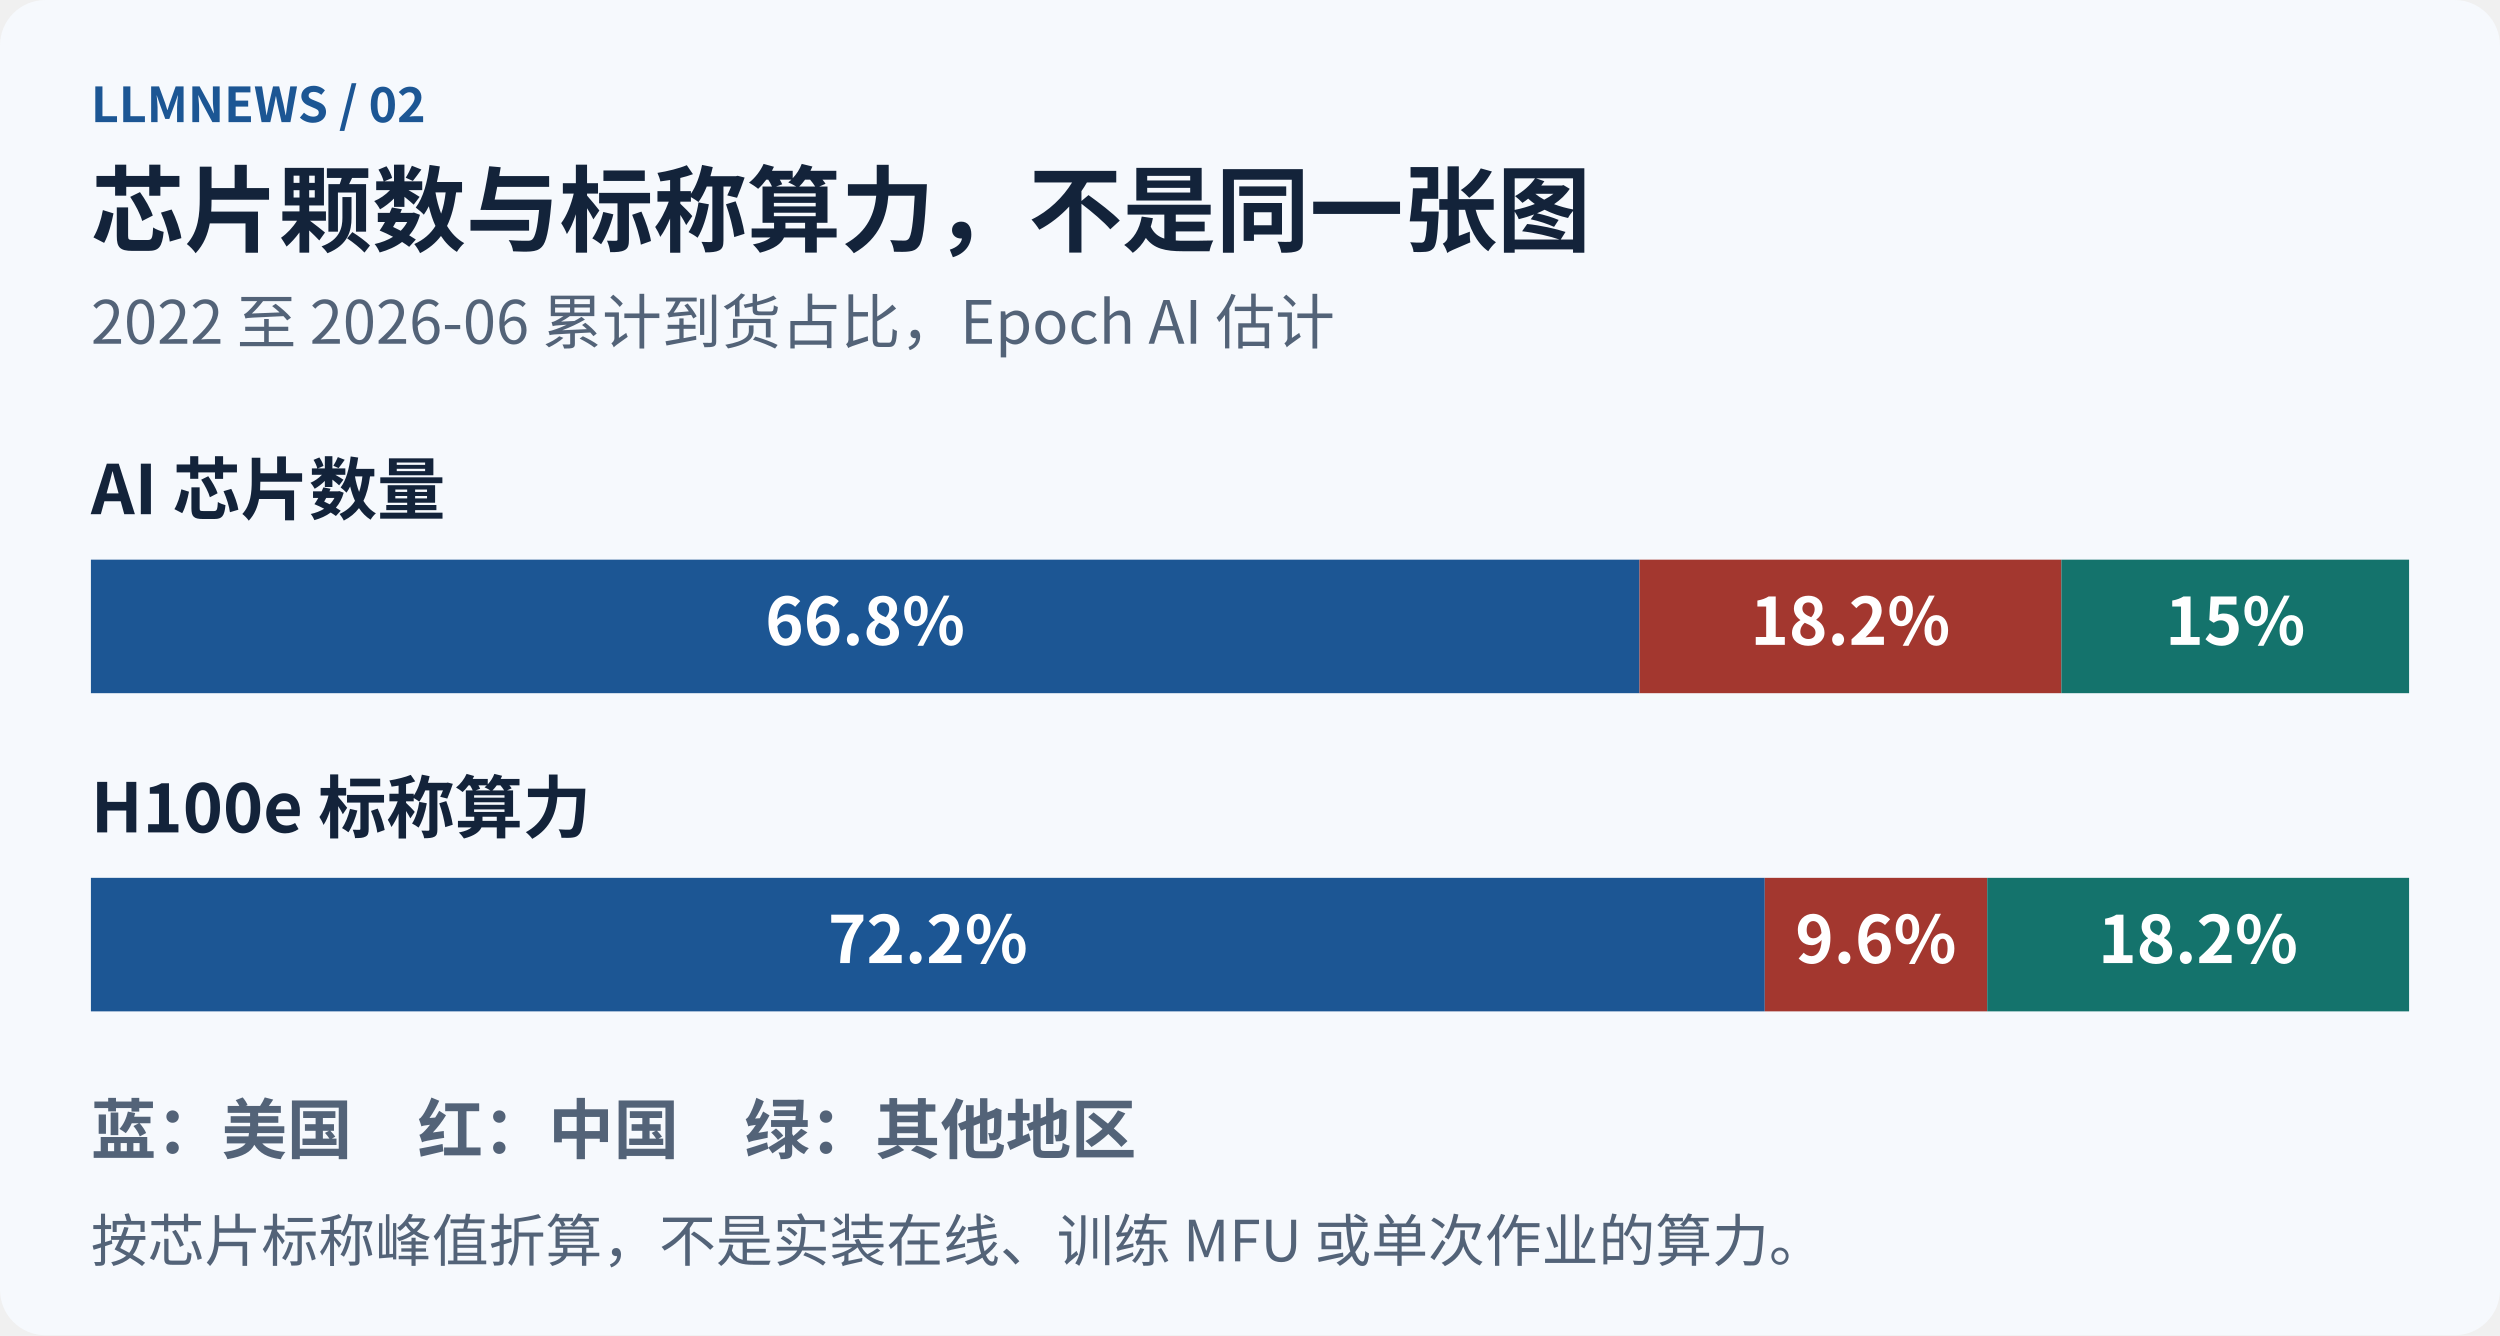
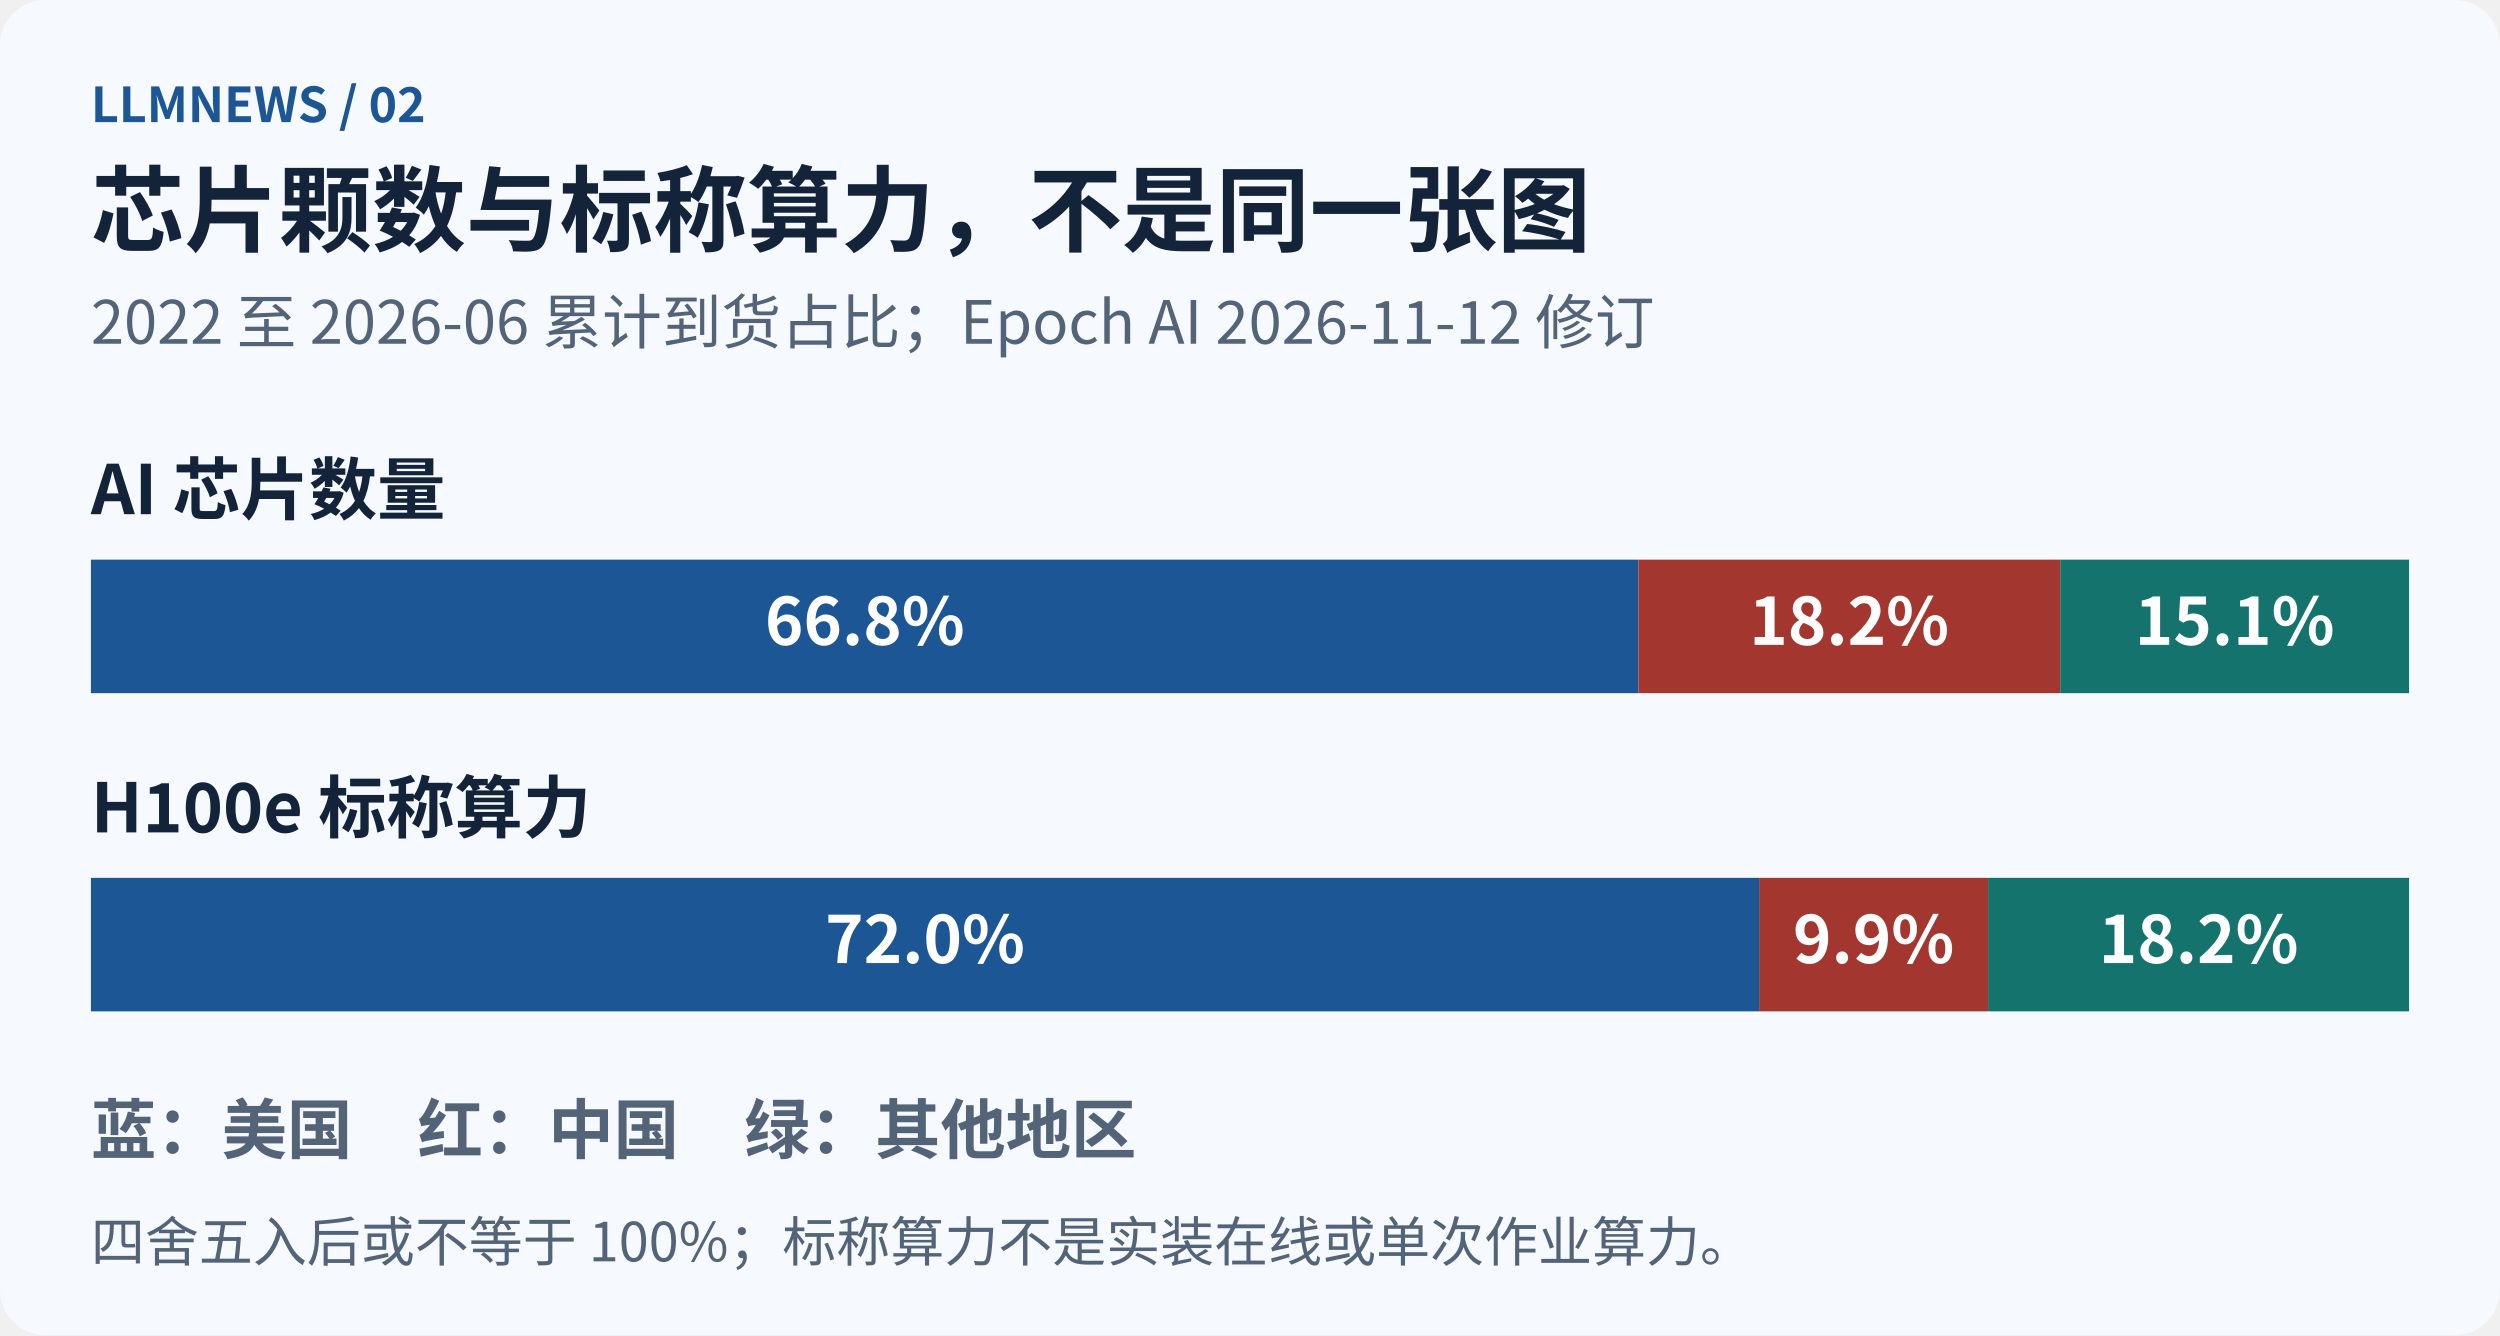
<svg xmlns="http://www.w3.org/2000/svg" viewBox="0 0 880 470" role="img" aria-labelledby="title desc">
  <g font-family="Noto Sans CJK SC, Microsoft YaHei, PingFang SC, sans-serif">
    <rect x="0.0" y="0.0" width="880.0" height="470.0" rx="16" fill="#f6f9fd" />
    <text x="32.0" y="43.0" font-size="17" fill="#1c5694" font-weight="700" text-anchor="start">LLMNEWS  /  02</text>
    <text x="32.0" y="86.0" font-size="33" fill="#13233a" font-weight="700" text-anchor="start">芯片颗数与标称算力，不是同一张图</text>
-     <text x="32.0" y="121.0" font-size="21" fill="#536378" font-weight="400" text-anchor="start">2022 至 2026-06 累计到货占比，Epoch AI 估计</text>
+     <text x="32.0" y="121.0" font-size="21" fill="#536378" font-weight="400" text-anchor="start">2022 至 2026-06 累计到货占比；Epoch AI 2026-11-12 修订</text>
    <text x="32.0" y="181.0" font-size="24" fill="#13233a" font-weight="700" text-anchor="start">AI 芯片数量</text>
-     <rect x="32.0" y="197.0" width="545.1" height="47.0" rx="0" fill="#1c5694" />
-     <text x="304.5" y="227.0" font-size="23" fill="white" font-weight="700" text-anchor="middle">66.8%</text>
-     <rect x="577.1" y="197.0" width="148.5" height="47.0" rx="0" fill="#a3372f" />
-     <text x="651.3" y="227.0" font-size="23" fill="white" font-weight="700" text-anchor="middle">18.2%</text>
-     <rect x="725.6" y="197.0" width="122.4" height="47.0" rx="0" fill="#14736c" />
-     <text x="786.8" y="227.0" font-size="23" fill="white" font-weight="700" text-anchor="middle">15%</text>
+     <rect x="32.0" y="197.0" width="544.7" height="47.0" rx="0" fill="#1c5694" />
+     <text x="304.4" y="227.0" font-size="23" fill="white" font-weight="700" text-anchor="middle">66.8%</text>
+     <rect x="576.7" y="197.0" width="148.5" height="47.0" rx="0" fill="#a3372f" />
+     <text x="650.9" y="227.0" font-size="23" fill="white" font-weight="700" text-anchor="middle">18.2%</text>
+     <rect x="725.2" y="197.0" width="122.8" height="47.0" rx="0" fill="#14736c" />
+     <text x="786.6" y="227.0" font-size="23" fill="white" font-weight="700" text-anchor="middle">15.1%</text>
    <text x="32.0" y="293.0" font-size="24" fill="#13233a" font-weight="700" text-anchor="start">H100e 标称算力</text>
-     <rect x="32.0" y="309.0" width="589.2" height="47.0" rx="0" fill="#1c5694" />
-     <text x="326.6" y="339.0" font-size="23" fill="white" font-weight="700" text-anchor="middle">72.2%</text>
-     <rect x="621.2" y="309.0" width="78.3" height="47.0" rx="0" fill="#a3372f" />
-     <text x="660.3" y="339.0" font-size="23" fill="white" font-weight="700" text-anchor="middle">9.6%</text>
-     <rect x="699.5" y="309.0" width="148.5" height="47.0" rx="0" fill="#14736c" />
-     <text x="773.7" y="339.0" font-size="23" fill="white" font-weight="700" text-anchor="middle">18.2%</text>
+     <rect x="32.0" y="309.0" width="587.2" height="47.0" rx="0" fill="#1c5694" />
+     <text x="325.6" y="339.0" font-size="23" fill="white" font-weight="700" text-anchor="middle">72.0%</text>
+     <rect x="619.2" y="309.0" width="80.6" height="47.0" rx="0" fill="#a3372f" />
+     <text x="659.5" y="339.0" font-size="23" fill="white" font-weight="700" text-anchor="middle">9.9%</text>
+     <rect x="699.8" y="309.0" width="148.2" height="47.0" rx="0" fill="#14736c" />
+     <text x="773.9" y="339.0" font-size="23" fill="white" font-weight="700" text-anchor="middle">18.2%</text>
    <text x="32.0" y="406.0" font-size="23" fill="#536378" font-weight="700" text-anchor="start">蓝：美国　红：中国　绿：其他地区</text>
-     <text x="32.0" y="444.0" font-size="20" fill="#536378" font-weight="400" text-anchor="start">按芯片标称峰值折算，不是实装在线、训练 MFU 或单次作业的算力。</text>
+     <text x="32.0" y="444.0" font-size="19" fill="#536378" font-weight="400" text-anchor="start">四舍五入后或不等于 100%；标称算力不是实装在线或单次作业算力。</text>
  </g>
</svg>
